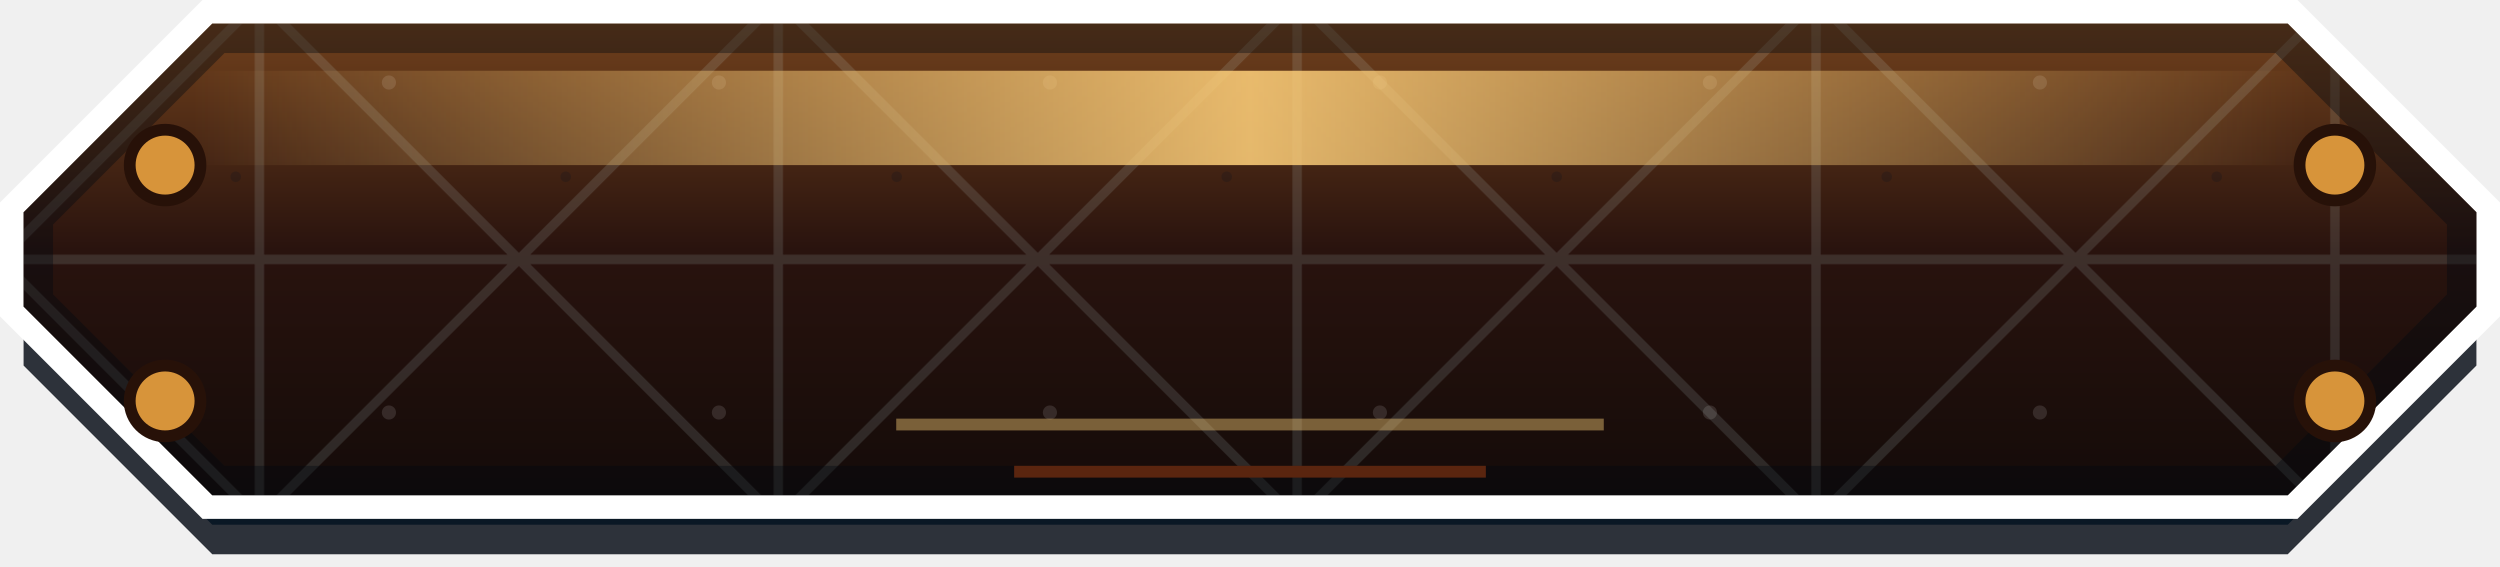
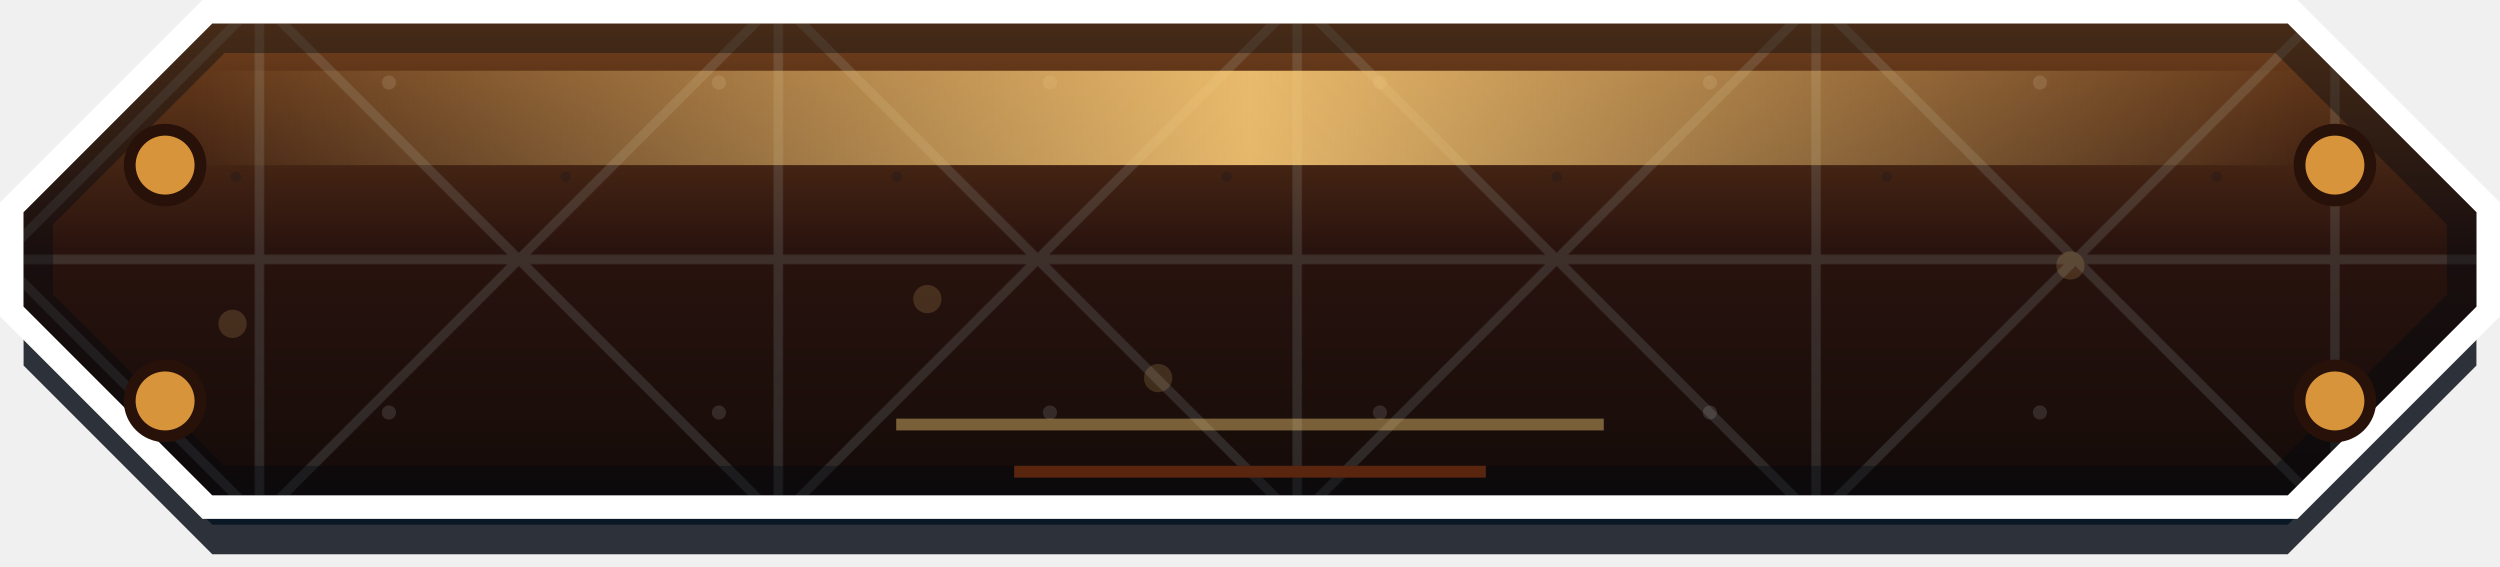
- <svg xmlns="http://www.w3.org/2000/svg" width="424" height="96" viewBox="0 0 212 48" role="img" aria-label="M7 badge highlighted" data-style="m10-volcanic-forge-0.2.0" data-geometry-shape="chamfered-angular" data-corner-radius="2" data-end-cap-depth="16">
+ <svg xmlns="http://www.w3.org/2000/svg" width="424" height="96" viewBox="0 0 212 48" role="img" aria-label="M7 badge highlighted" data-style="m10-volcanic-forge@0.2.0" data-geometry-shape="chamfered-angular" data-corner-radius="2" data-end-cap-depth="16">
  <defs>
    <linearGradient id="m10-badge-212x48-highlighted-plate" x1="0" y1="0" x2="0" y2="1">
      <stop offset="0" stop-color="#70401C" />
      <stop offset=".48" stop-color="#29130E" />
      <stop offset="1" stop-color="#140B09" />
    </linearGradient>
    <linearGradient id="m10-badge-212x48-highlighted-primary" x1="0" y1="0" x2="0" y2="1">
      <stop offset="0" stop-color="#FFF0C5" />
      <stop offset=".45" stop-color="#FF6A1F" />
      <stop offset="1" stop-color="#B34216" />
    </linearGradient>
    <linearGradient id="m10-badge-212x48-highlighted-energy" x1="0" y1="0" x2="1" y2="0">
      <stop offset="0" stop-color="#FFD07A" stop-opacity="0" />
      <stop offset=".5" stop-color="#FFD07A" stop-opacity=".86" />
      <stop offset="1" stop-color="#FFD07A" stop-opacity="0" />
    </linearGradient>
    <pattern id="m10-badge-212x48-highlighted-grain" width="28" height="28" patternUnits="userSpaceOnUse">
      <circle cx="5" cy="7" r=".6" fill="#FFFFFF" fill-opacity=".12" />
      <circle cx="20" cy="15" r=".45" fill="#061321" fill-opacity=".2" />
    </pattern>
    <pattern id="m10-badge-212x48-highlighted-plate-pattern" width="44" height="44" patternUnits="userSpaceOnUse">
      <path d="M0 22H44M22 0V44M0 22L22 0 44 22 22 44Z" fill="none" stroke="#D8FBFF" stroke-opacity=".12" stroke-width=".8" />
    </pattern>
    <mask id="m10-badge-212x48-highlighted-mask">
      <path d="M18 2H194L210 18V26L194 42H18L2 26V18Z" fill="white" />
    </mask>
  </defs>
  <g opacity="1">
    <g id="m10-badge-212x48-highlighted-outer-shadow" data-layer="outer-shadow" transform="translate(0 5)">
      <path d="M18 2H194L210 18V26L194 42H18L2 26V18Z" fill="#020812" opacity=".82" />
    </g>
    <g id="m10-badge-212x48-highlighted-connected-depth" data-layer="connected-depth" transform="translate(0 2.5)">
      <path d="M18 2H194L210 18V26L194 42H18L2 26V18Z" fill="#071522" opacity=".9" />
    </g>
    <g id="m10-badge-212x48-highlighted-outer-frame" data-layer="outer-frame">
      <path d="M18 2H194L210 18V26L194 42H18L2 26V18Z" fill="#071421" stroke="#FFFFFF" stroke-width="4" stroke-linejoin="miter" />
    </g>
    <g id="m10-badge-212x48-highlighted-inner-plate-fill" data-layer="inner-plate-fill">
      <path d="M18 2H194L210 18V26L194 42H18L2 26V18Z" fill="url(#m10-badge-212x48-highlighted-plate)" />
    </g>
    <g id="m10-badge-212x48-highlighted-surface-grain" data-layer="surface-grain" data-material-source="m8-ice-grain" mask="url(#m10-badge-212x48-highlighted-mask)">
      <rect width="212" height="48" fill="url(#m10-badge-212x48-highlighted-grain)" />
    </g>
    <g id="m10-badge-212x48-highlighted-surface-pattern" data-layer="surface-pattern" data-material-source="m8-crystal-facet-pattern" mask="url(#m10-badge-212x48-highlighted-mask)">
      <rect width="212" height="48" fill="url(#m10-badge-212x48-highlighted-plate-pattern)" />
    </g>
    <g id="m10-badge-212x48-highlighted-side-bevel-shade" data-layer="side-bevel-shade" mask="url(#m10-badge-212x48-highlighted-mask)">
      <path d="M18 2H194L210 18V26L194 42H18L2 26V18Z" fill="none" stroke="#020812" stroke-opacity=".38" stroke-width="5" />
    </g>
    <g id="m10-badge-212x48-highlighted-top-bevel-highlight" data-layer="top-bevel-highlight" mask="url(#m10-badge-212x48-highlighted-mask)">
      <path d="M26 8H186" stroke="#FFFFFF" stroke-opacity=".55" stroke-width="3" stroke-linecap="square" />
    </g>
    <g id="m10-badge-212x48-highlighted-cold-edge-accent" data-layer="cold-edge-accent" data-material-source="m8-cold-edge-accent" mask="url(#m10-badge-212x48-highlighted-mask)">
      <rect x="16" y="6" width="180" height="8" fill="url(#m10-badge-212x48-highlighted-energy)" />
    </g>
    <g id="m10-badge-212x48-highlighted-ornament-decal" data-layer="ornament-decal" data-material-source="m7-ornament-marks" mask="url(#m10-badge-212x48-highlighted-mask)">
      <path d="M24 35h16M172 35h16" stroke="#E6FCFF" stroke-opacity=".5" stroke-width="2" />
    </g>
+     <g id="m10-badge-variation" data-layer="forge-variation" data-variation-seed="39211" data-variation-baseline="false" fill="#FFD07A" fill-opacity=".16">
+       <circle cx="78.64" cy="25.36" r="1.2" />
+       <circle cx="175.57" cy="22.51" r="1.2" />
+       <circle cx="19.72" cy="27.46" r="1.2" />
+       <circle cx="98.21" cy="32.06" r="1.2" />
+     </g>
    <g id="m10-badge-forged-rivets" data-layer="forge-ornament" data-ornament="rivet-rune" fill="#D7943A" stroke="#271108" stroke-width="1">
      <circle cx="14" cy="14" r="3" />
      <circle cx="198" cy="14" r="3" />
      <circle cx="14" cy="34" r="3" />
      <circle cx="198" cy="34" r="3" />
    </g>
    <g id="m10-badge-engraved-typography" data-layer="forge-typography" data-typography-preset="m10-engraved-gold-action">
      <path d="M76 36h60" stroke="#FFD27A" stroke-opacity=".42" />
      <path d="M86 40h40" stroke="#5A250F" />
    </g>
-     <g id="m10-badge-content" data-layer="content" data-slot="editable-badge-content" data-safe-x="30" data-safe-y="8" data-safe-width="152" data-safe-height="30" />
+     <g id="m10-volcanic-forge-badge-content" data-layer="content" data-slot="editable-badge-content" data-safe-x="30" data-safe-y="8" data-safe-width="152" data-safe-height="30" />
  </g>
</svg>
